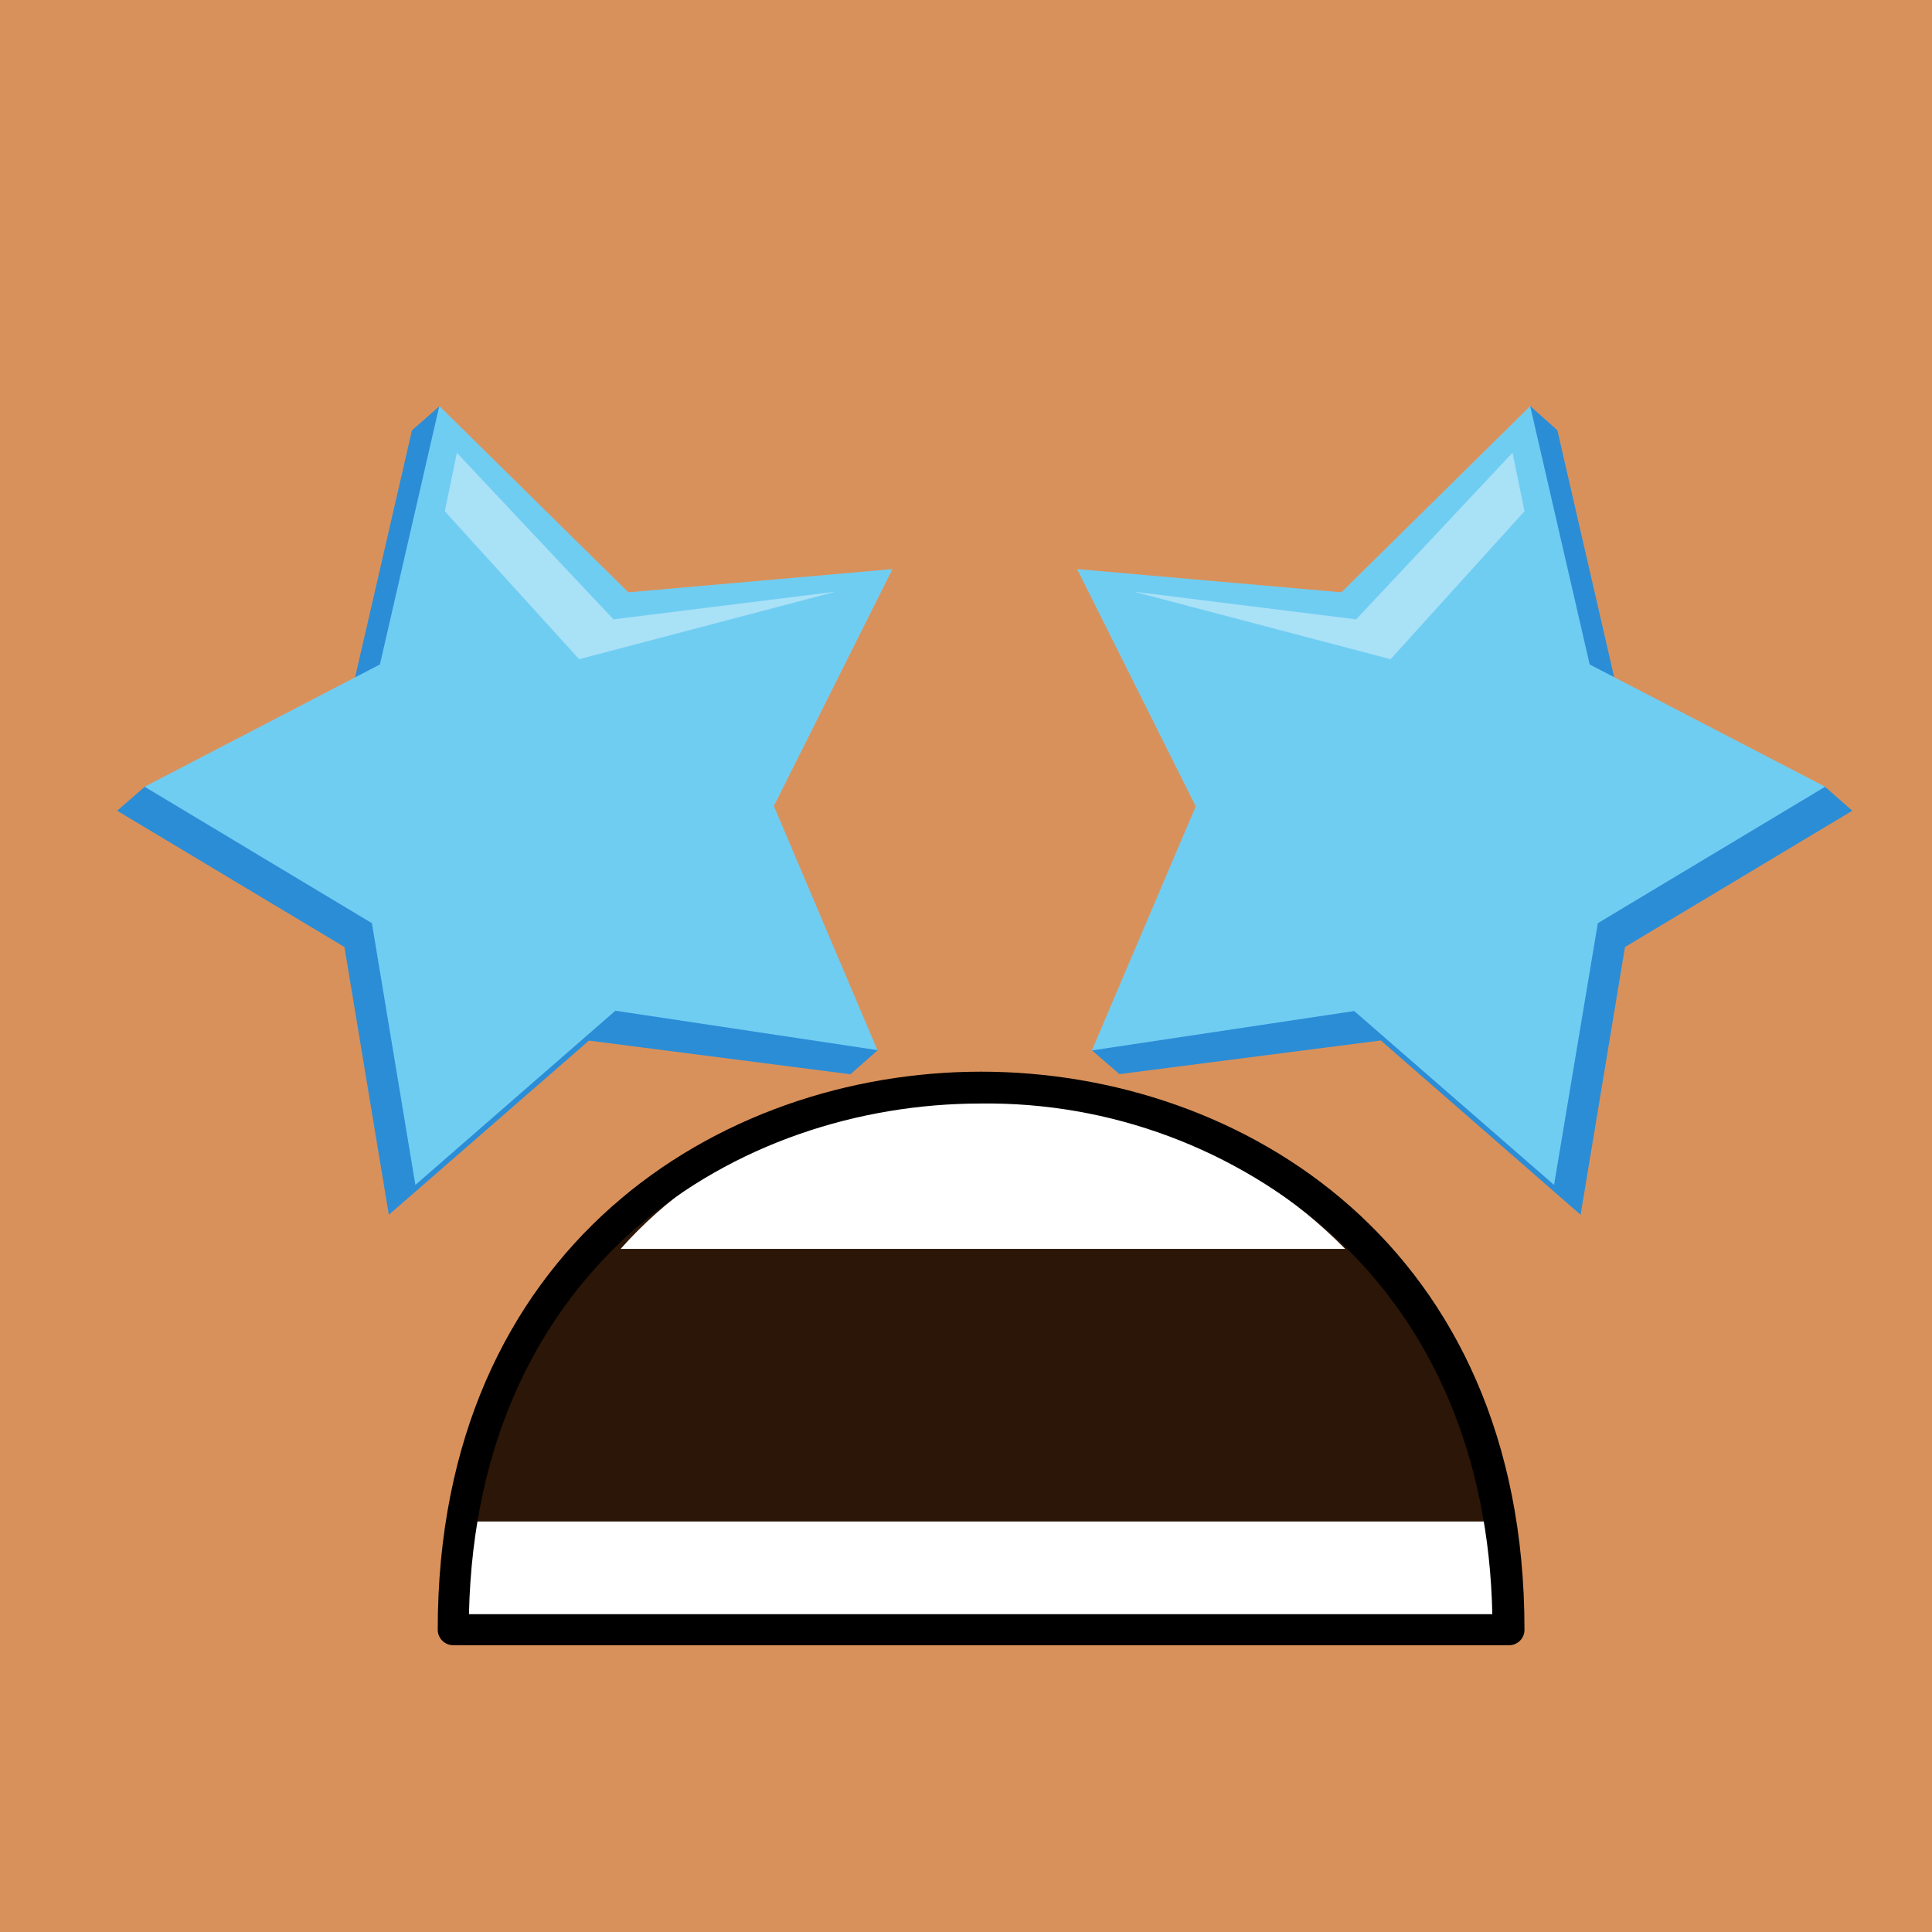
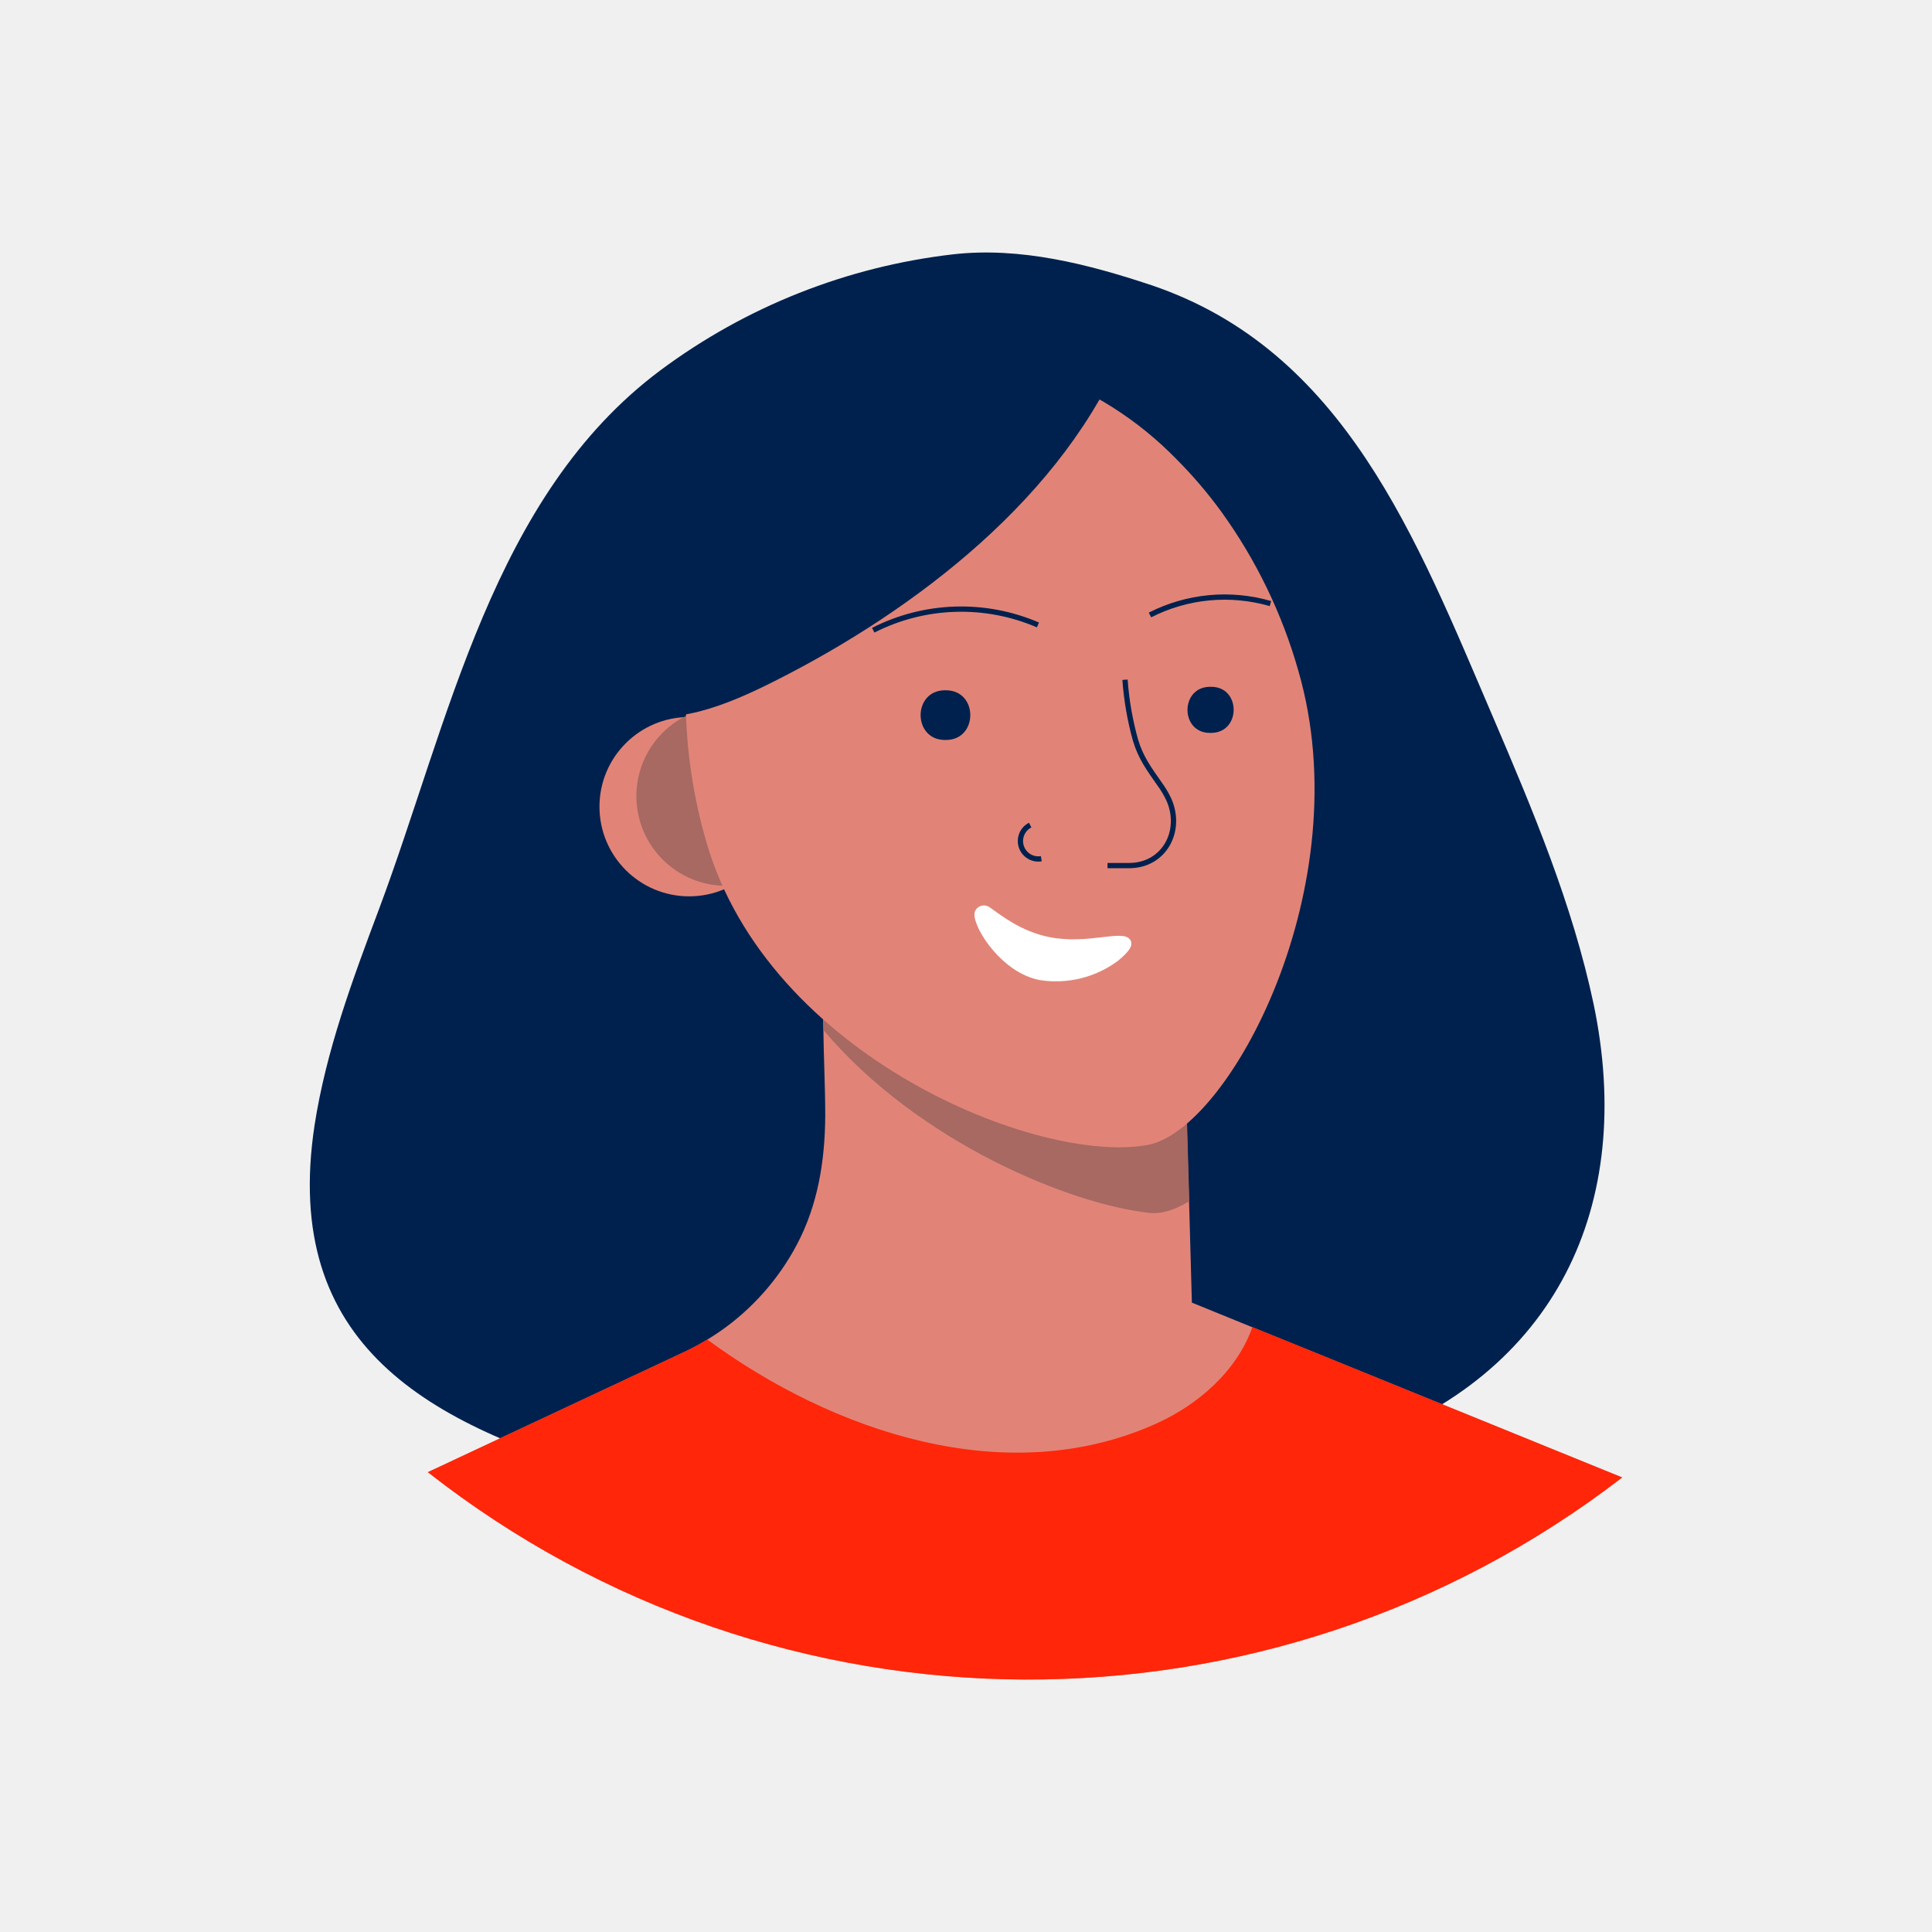
- <svg xmlns="http://www.w3.org/2000/svg" viewBox="0 0 200 200" fill="none" shape-rendering="auto">
-   <mask id="viewboxMask">
-     <rect width="200" height="200" rx="0" ry="0" x="0" y="0" fill="#fff" />
-   </mask>
-   <g mask="url(#viewboxMask)">
-     <rect fill="#d9915b" width="200" height="200" x="0" y="0" />
-     <g transform="matrix(1.5625 0 0 1.5625 37.5 110.94)">
-       <path fill-rule="evenodd" clip-rule="evenodd" d="M6.03 37.05c0-48 70-48 70 0h-70Z" fill="#2B1607" />
-       <path fill-rule="evenodd" clip-rule="evenodd" d="M17.12 11.74c11.86-13.39 34.95-13.28 48 0h-48Z" fill="#fff" />
-       <path d="M7.02 29.8h67.96c.32 2.32.47 4.66.44 7h-69c0-2.35.2-4.7.6-7Z" fill="#fff" />
-       <path d="M75.97 38H6.03A1.03 1.03 0 0 1 5 36.97C5 11.6 23.66 0 41 0c17.36 0 36 11.61 36 36.93A1.02 1.02 0 0 1 75.97 38Zm-68.9-2.06h67.8c-.22-10.34-3.87-19-10.58-25.13a34.44 34.44 0 0 0-23.34-8.7C24.89 2.12 7.58 12.72 7.07 35.94Z" fill="#000" />
-     </g>
-     <g transform="matrix(1.5625 0 0 1.5625 31.25 59.38)">
-       <g fill-rule="evenodd" clip-rule="evenodd">
-         <path d="m7.3-9.5 1.82-1.6L19.18 3.35l17.5-1.54-7.85 15.71 9.31 14.07-1.8 1.58-17.32-2.23L5.76 42.48 2.82 24.74l-15.06-9.03 1.82-1.58 13.77-6.5L7.3-9.52Z" fill="#2B8DD6" />
-         <path d="M9.11-11.1 21.63 1.24 39.13-.3 31.27 15.4l6.86 16.17-17.36-2.61L7.52 40.5 4.64 23.16l-15.06-9.04 15.59-8.1L9.1-11.08Z" fill="#70CDF2" />
-         <path opacity=".4" d="M10.27-8 20.64 3.03 35.35 1.2 18.37 5.67l-8.9-9.8.8-3.87Z" fill="#fff" />
-         <path d="m83.18-9.5-1.8-1.6L71.3 3.35 53.8 1.8l7.85 15.71-9.31 14.07 1.82 1.58 17.32-2.23 13.24 11.55 2.94-17.74 15.06-9.03-1.8-1.58-13.8-6.5-3.94-17.13Z" fill="#2B8DD6" />
-         <path d="M81.38-11.1 68.87 1.24 51.36-.3l7.86 15.72-6.88 16.17 17.38-2.61L82.96 40.5l2.9-17.34 15.06-9.04-15.6-8.1-3.94-17.11Z" fill="#70CDF2" />
-         <path opacity=".4" d="M80.2-8 69.85 3.03 55.14 1.2l16.99 4.47L81-4.13 80.21-8Z" fill="#fff" />
-       </g>
-     </g>
-   </g>
+ <svg xmlns="http://www.w3.org/2000/svg" width="800px" height="800px" viewBox="0 0 366.34 366.34" id="Layer_1" data-name="Layer 1">
+   <defs>
+     <style>.cls-1{fill:#00214e;}.cls-2{fill:#e18477;}.cls-3{fill:#a76962;}.cls-4{fill:#ff2609;}.cls-5{fill:none;stroke:#00214e;stroke-miterlimit:10;}.cls-6{fill:#ffffff;}</style>
+   </defs>
+   <path class="cls-1" d="M218.31,54.07c-12-4-24.85-7.28-37.54-5.85a115,115,0,0,0-55.55,22C93.33,94,85.13,137,71.81,172.53c-5,13.33-10,26.79-12.17,40.87-6.32,41.77,21.57,56.83,57.72,67.09,45.55,12.93,95.4,9.07,139.81-6.53,37.83-13.29,53-45.33,45-83.6-4-18.88-11.54-36.8-19.14-54.55C268.57,102.13,254.9,66.42,218.31,54.07Z" />
+   <path class="cls-2" d="M307.6,280.15a184.58,184.58,0,0,1-226.48-1l48.66-22.81a47.68,47.68,0,0,0,4.35-2.34l1.12-.7c.4-.25.79-.51,1.18-.78A46.54,46.54,0,0,0,151.1,236c4-7.55,5.32-15.88,5.38-24.38,0-5.73-.31-11.44-.37-17.18q-.06-4.75-.1-9.51l2,1,5.2,2.69,30.29,5.15,31.12,5.3.94,32L226,247l11.47,4.67,9,3.64Z" />
+   <path class="cls-3" d="M225.51,227.76c-2.72,1.68-5.29,2.47-7.54,2.23-14.79-1.59-43.64-13.18-61.8-34.63q0-1.58-.06-3.15-.06-4.76-.1-9.51l2,1,5.2,2.69,30.29,5.15,31.12,5.3Z" />
+   <path class="cls-4" d="M307.6,280.15a184.58,184.58,0,0,1-226.48-1l48.66-22.81q2.25-1.06,4.35-2.33c23.68,17.41,56.64,28.74,85.06,15.95,8.06-3.62,15.33-10,18.29-18.31l9,3.64Z" />
+   <circle class="cls-2" cx="130.67" cy="152.96" r="17" />
+   <circle class="cls-3" cx="137.67" cy="150.96" r="17" />
+   <path class="cls-2" d="M217.67,217.09c-20.64,3.86-72-16.78-83.74-57.46a98.14,98.14,0,0,1-3.9-26.07c0-1.73,0-3.45.08-5.15,1.28-28.34,15.78-52,38.69-58.65,1.32-.38,2.65-.7,4-1a47.86,47.86,0,0,1,24,1.68,66.87,66.87,0,0,1,26.32,16.67,84.09,84.09,0,0,1,8.52,10,96.4,96.4,0,0,1,14.54,30.05C258,167.9,233.08,214.22,217.67,217.09Z" />
+   <path class="cls-5" d="M213.32,128.89a58,58,0,0,0,2,11.49c1,3.31,2.52,5.36,4.52,8.22a17.7,17.7,0,0,1,1.79,3c2.65,5.94-.86,12.53-7.54,12.53H210" />
+   <path class="cls-5" d="M195.34,156.45a3.4,3.4,0,0,0,2.11,6.38" />
+   <path class="cls-5" d="M218.05,116.61a31.19,31.19,0,0,1,22.85-2.16" />
+   <path class="cls-5" d="M165.58,119.5a36.76,36.76,0,0,1,31.23-1" />
+   <path class="cls-1" d="M210.21,64.69c-9.92-1.93-21.82-1.59-31.55-1.47-5.31.06-10.69.4-15.75,2-14,4.51-23.11,18-28.79,31.6-1.45,3.47-16.44,38-16.11,38.07,9.6,3.12,19.88-1.22,28.89-5.75,26.74-13.47,55.12-35.12,66.62-63.74C212.45,65.16,211.34,64.91,210.21,64.69Z" />
+   <path class="cls-6" d="M185,172.55a1.86,1.86,0,0,1,2.68-.5c2.08,1.46,5.88,4.56,11.28,5.64,7.36,1.46,13.75-1.48,15.27.41.86,1.07-.19,2.38-2.2,4.05a19.69,19.69,0,0,1-14.86,3.69c-7.08-1.33-12.4-9.53-12.4-12.43A1.72,1.72,0,0,1,185,172.55Z" />
+   <path class="cls-1" d="M179.41,130.89c6.1.05,6.1,9.37,0,9.42h-.27c-6.1-.05-6.1-9.37,0-9.42h.27Z" />
+   <path class="cls-1" d="M229.67,130.23c5.67,0,5.67,8.7,0,8.74h-.25c-5.67,0-5.67-8.7,0-8.74h.25Z" />
</svg>
